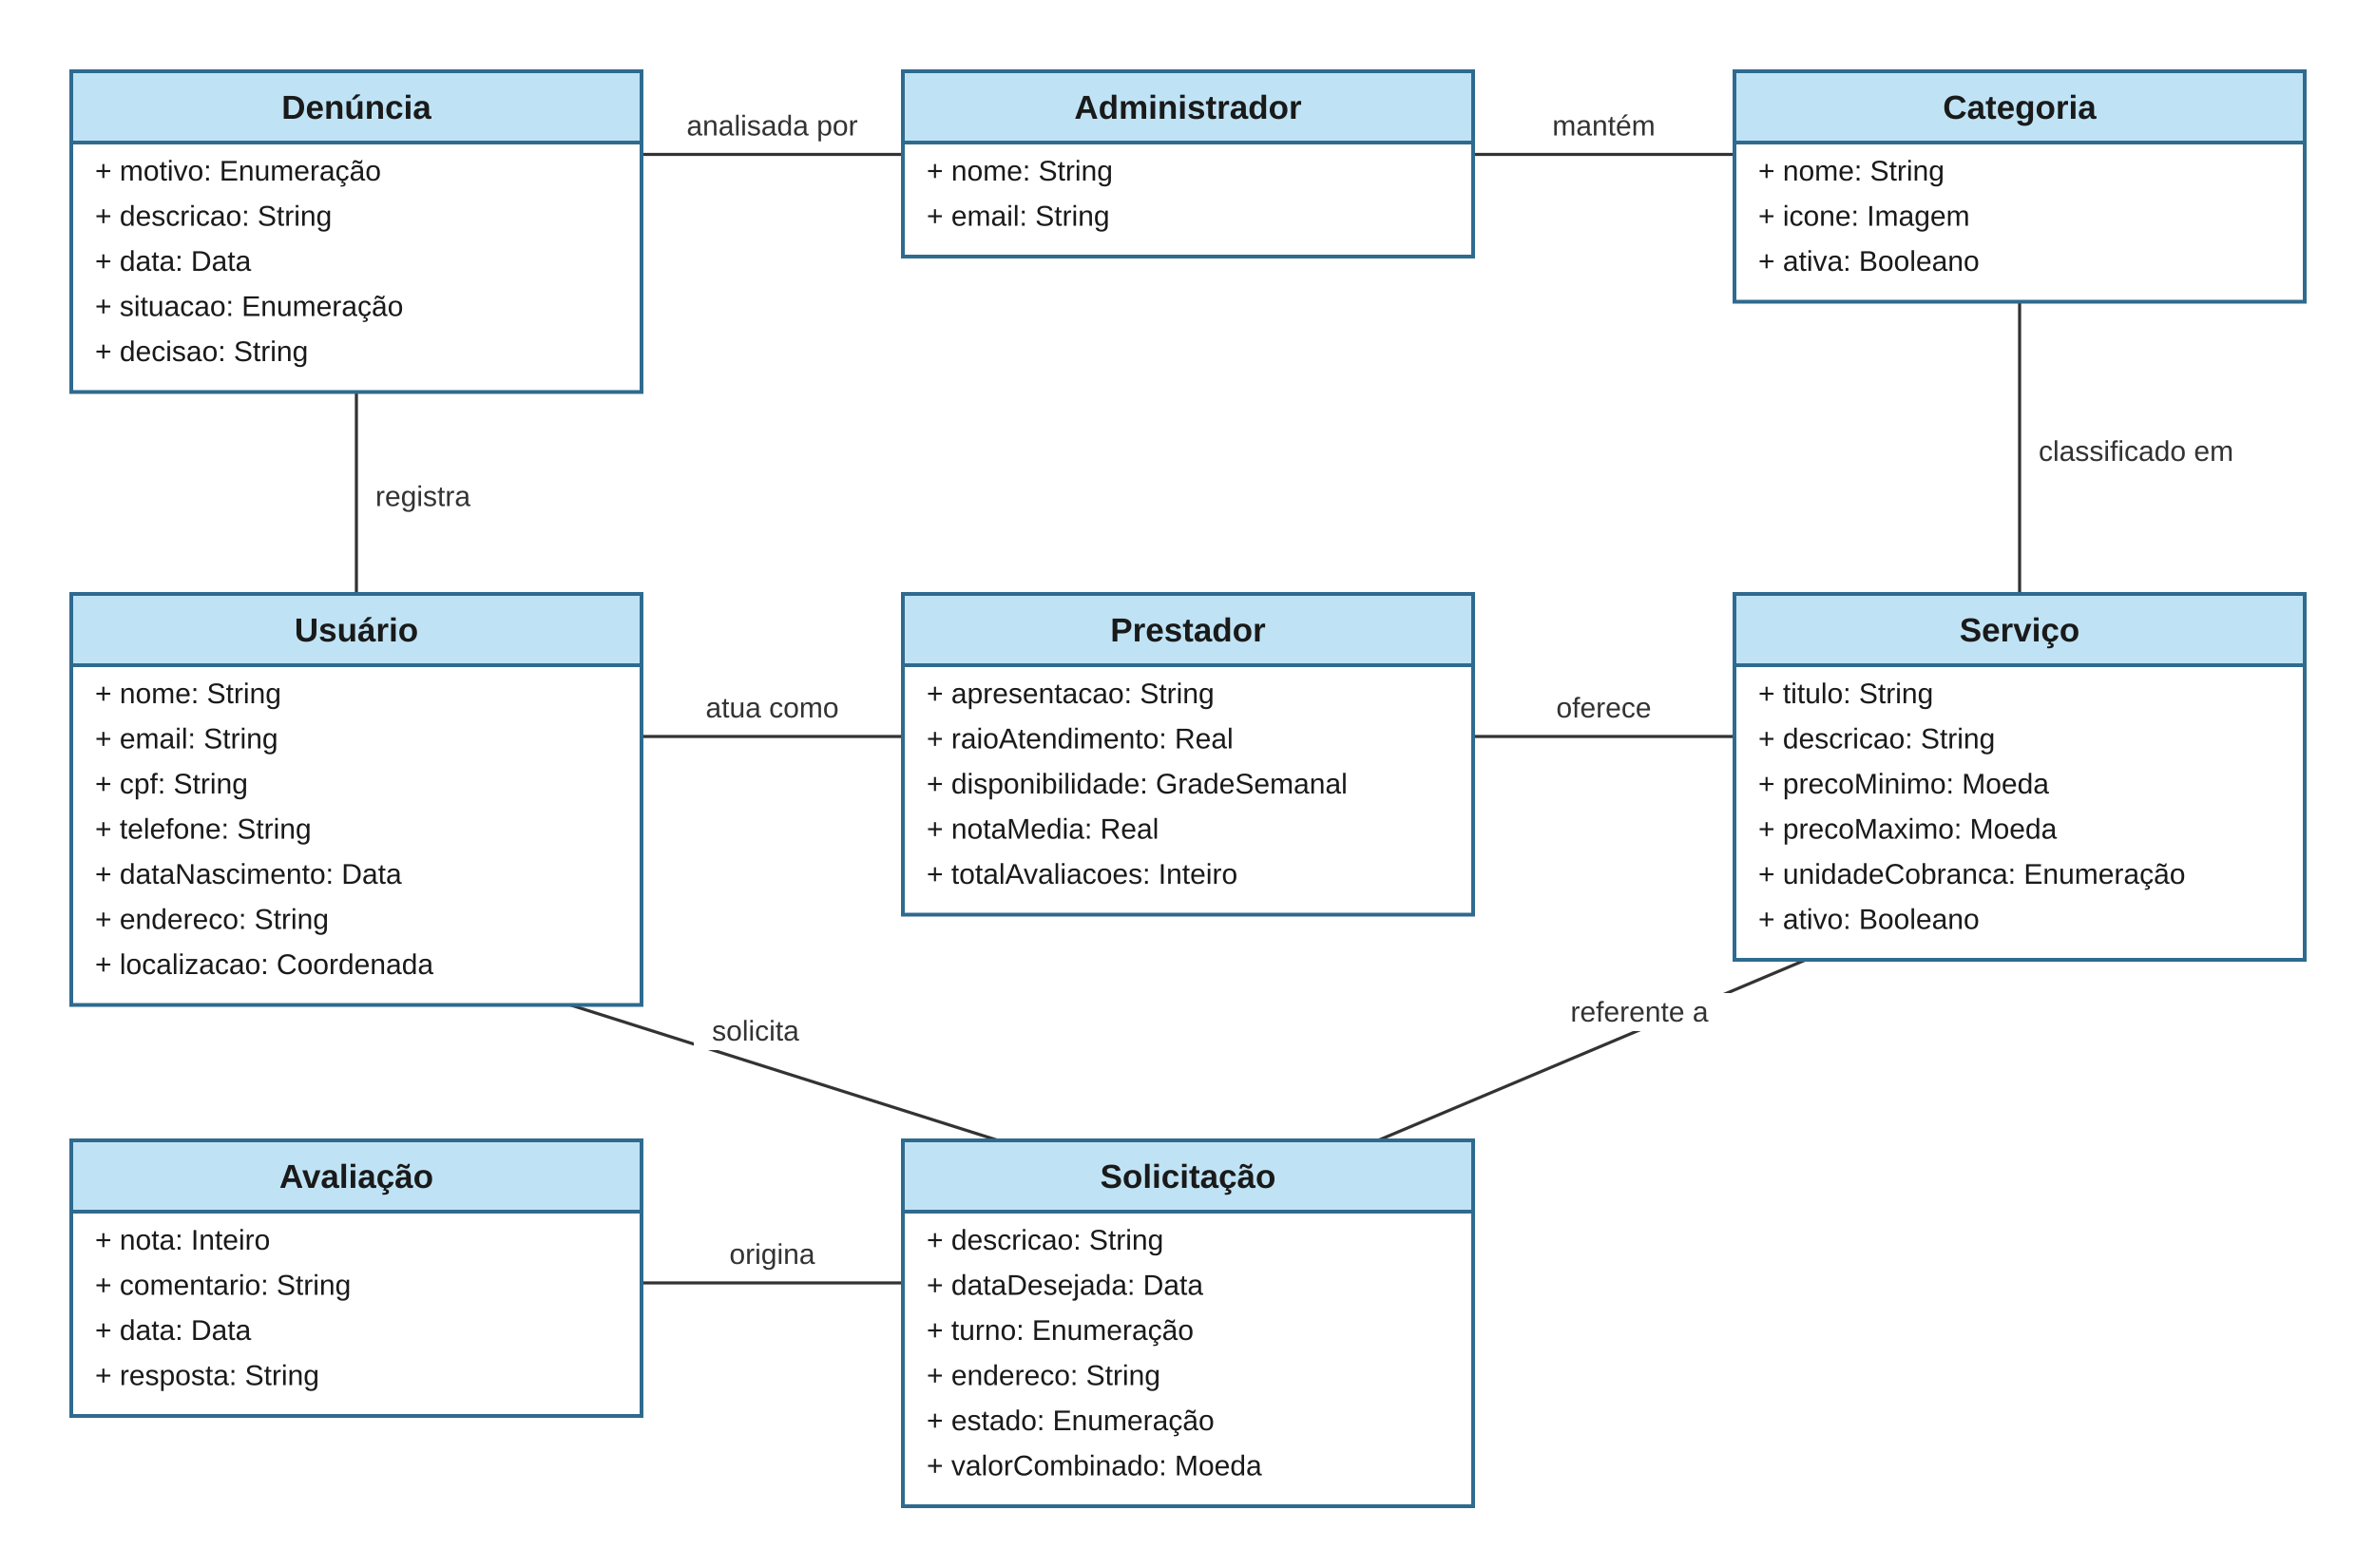
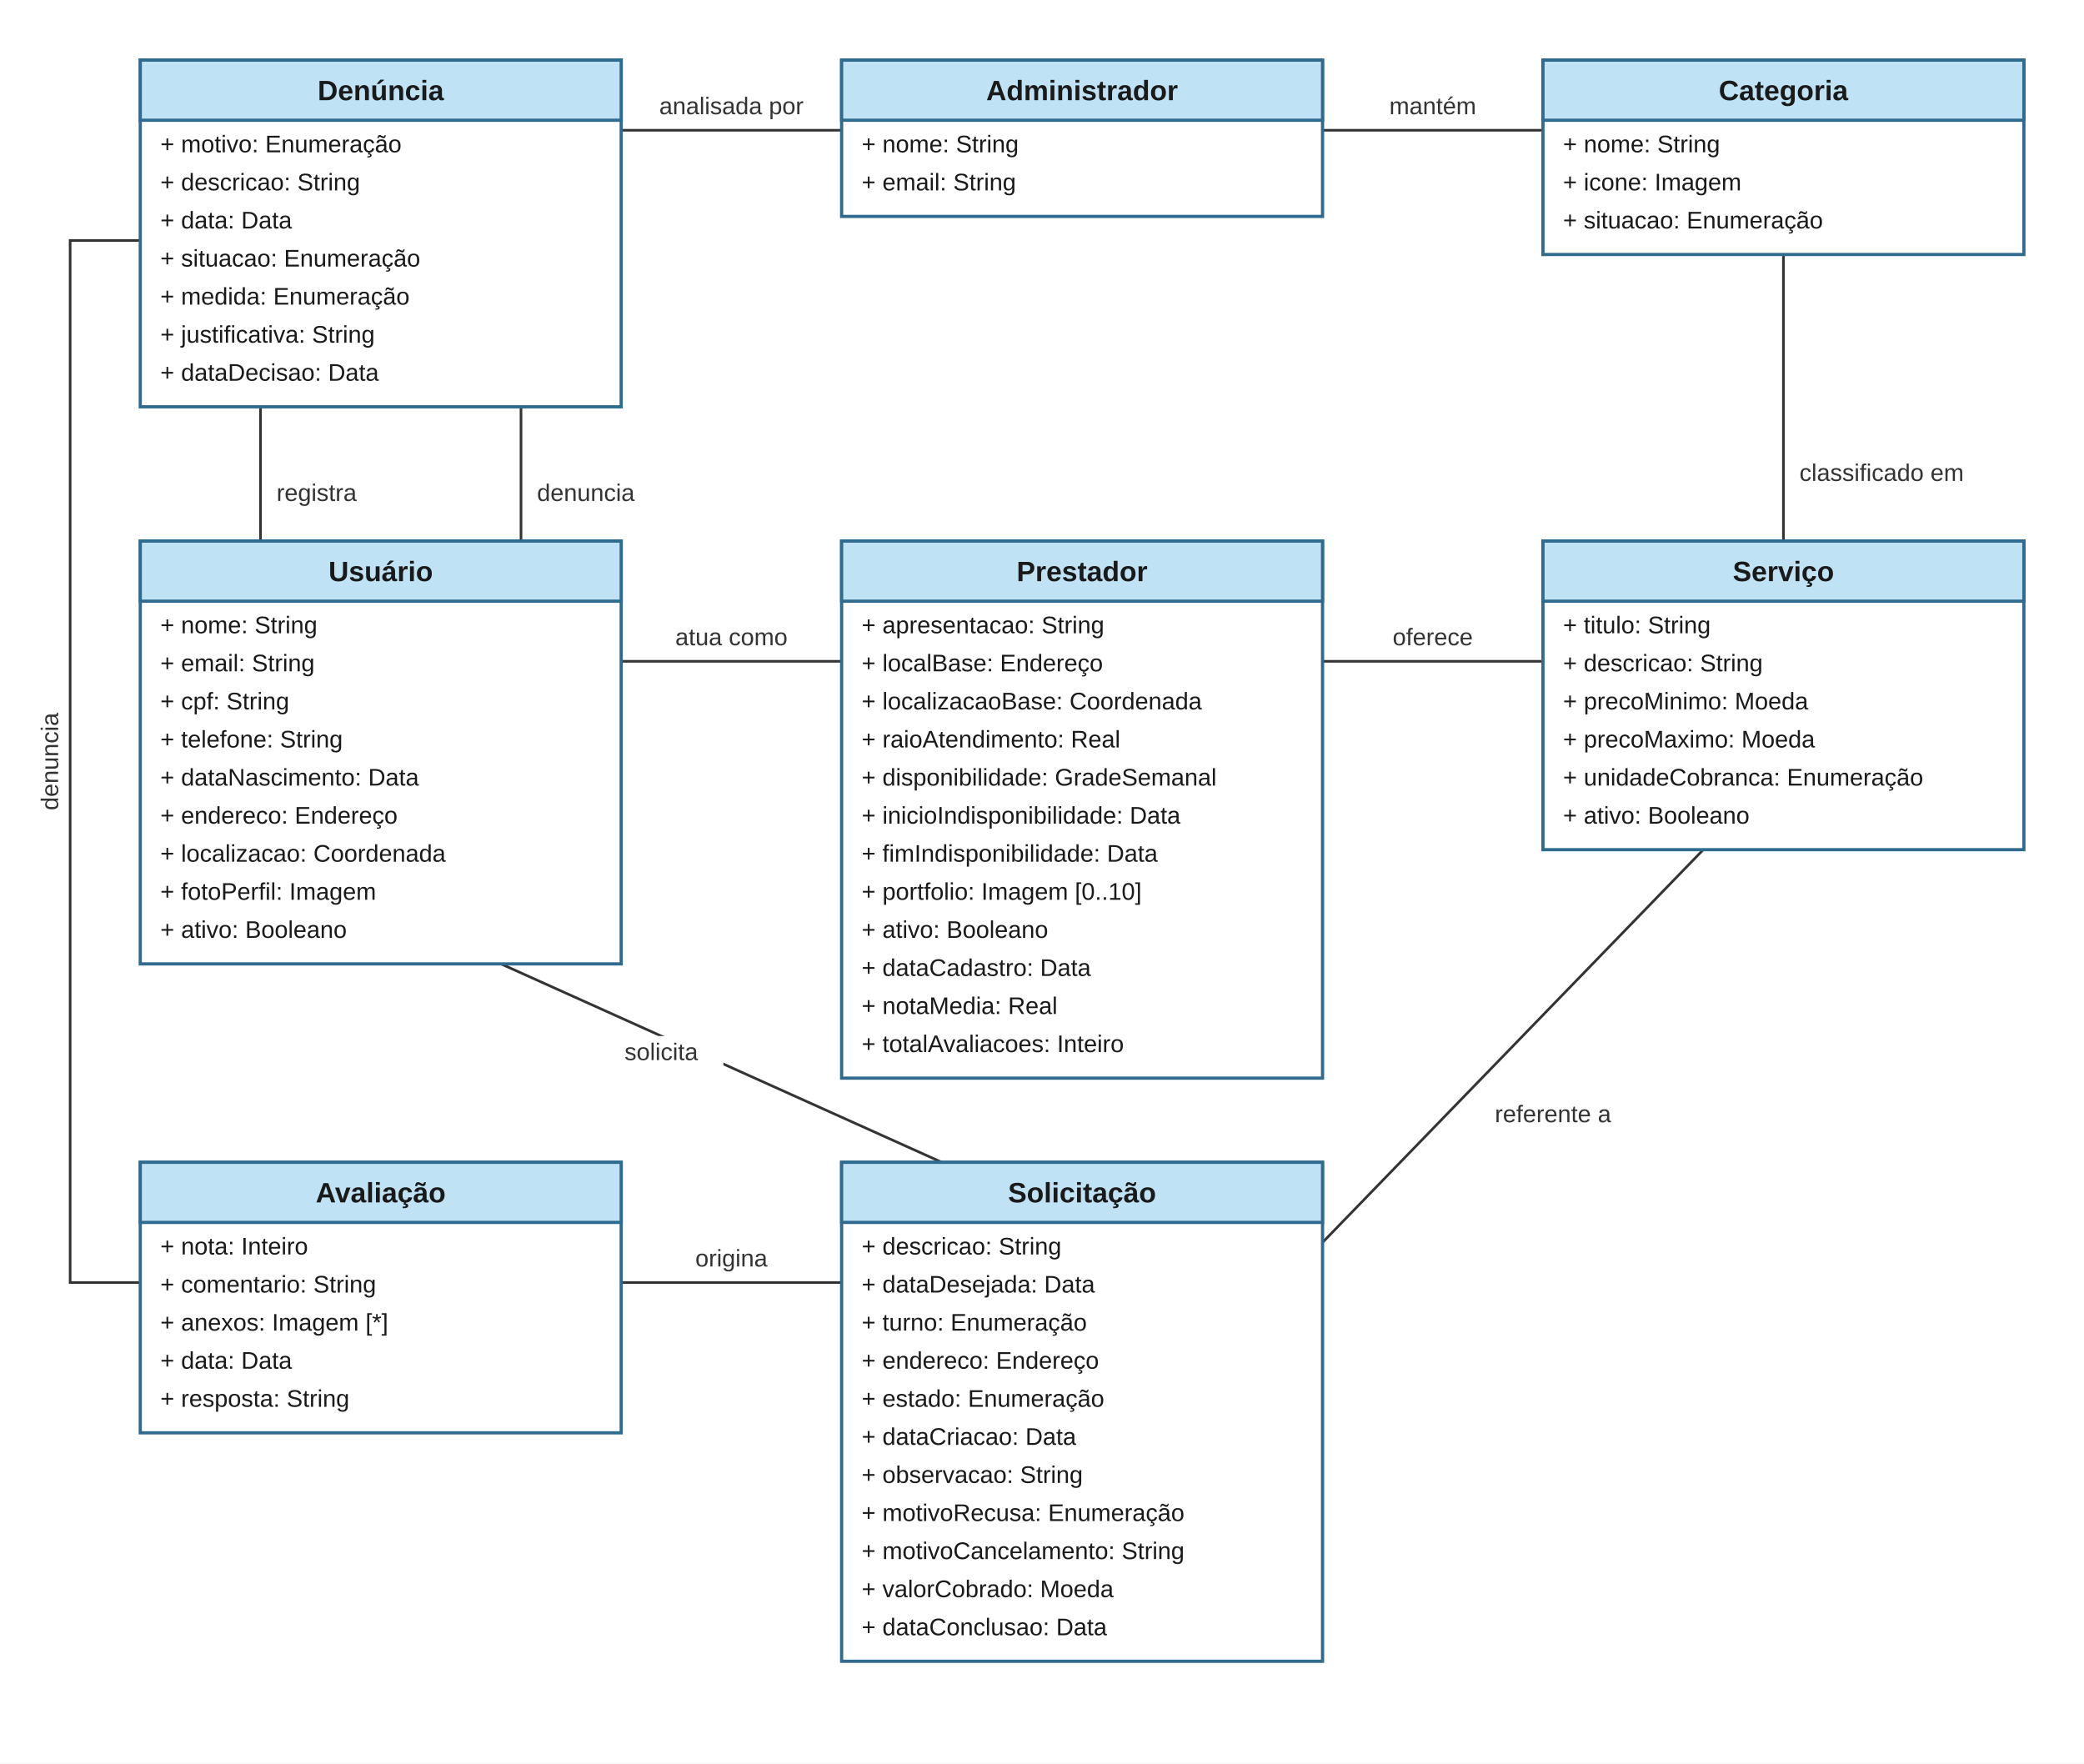
- <svg xmlns="http://www.w3.org/2000/svg" width="1000" height="660" viewBox="0 0 1000 660">
-   <rect width="1000" height="660" fill="white" />
-   <line x1="270" y1="310" x2="380" y2="310" stroke="#333" stroke-width="1.3" />
-   <rect x="295" y="290" width="63" height="16" fill="white" />
-   <text x="325" y="302" font-family="Arial" font-size="12" font-weight="normal" text-anchor="middle" fill="#333">atua como</text>
-   <line x1="240" y1="423" x2="420" y2="480" stroke="#333" stroke-width="1.3" />
-   <rect x="292" y="426" width="57" height="16" fill="white" />
-   <text x="318" y="438" font-family="Arial" font-size="12" font-weight="normal" text-anchor="middle" fill="#333">solicita</text>
-   <line x1="150" y1="250" x2="150" y2="165" stroke="#333" stroke-width="1.3" />
-   <rect x="156" y="201" width="57" height="16" fill="white" />
-   <text x="158" y="213" font-family="Arial" font-size="12" font-weight="normal" text-anchor="start" fill="#333">registra</text>
-   <line x1="620" y1="310" x2="730" y2="310" stroke="#333" stroke-width="1.3" />
-   <rect x="652" y="290" width="50" height="16" fill="white" />
-   <text x="675" y="302" font-family="Arial" font-size="12" font-weight="normal" text-anchor="middle" fill="#333">oferece</text>
-   <line x1="850" y1="250" x2="850" y2="127" stroke="#333" stroke-width="1.3" />
-   <rect x="856" y="182" width="103" height="16" fill="white" />
-   <text x="858" y="194" font-family="Arial" font-size="12" font-weight="normal" text-anchor="start" fill="#333">classificado em</text>
-   <line x1="580" y1="480" x2="760" y2="404" stroke="#333" stroke-width="1.3" />
-   <rect x="654" y="418" width="77" height="16" fill="white" />
-   <text x="690" y="430" font-family="Arial" font-size="12" font-weight="normal" text-anchor="middle" fill="#333">referente a</text>
-   <line x1="380" y1="540" x2="270" y2="540" stroke="#333" stroke-width="1.3" />
-   <rect x="302" y="520" width="50" height="16" fill="white" />
-   <text x="325" y="532" font-family="Arial" font-size="12" font-weight="normal" text-anchor="middle" fill="#333">origina</text>
-   <line x1="270" y1="65" x2="380" y2="65" stroke="#333" stroke-width="1.3" />
-   <rect x="282" y="45" width="90" height="16" fill="white" />
-   <text x="325" y="57" font-family="Arial" font-size="12" font-weight="normal" text-anchor="middle" fill="#333">analisada por</text>
-   <line x1="620" y1="65" x2="730" y2="65" stroke="#333" stroke-width="1.3" />
-   <rect x="655" y="45" width="44" height="16" fill="white" />
-   <text x="675" y="57" font-family="Arial" font-size="12" font-weight="normal" text-anchor="middle" fill="#333">mantém</text>
-   <rect x="30" y="250" width="240" height="173" fill="white" stroke="#2F6A8F" stroke-width="1.6" />
-   <rect x="30" y="250" width="240" height="30" fill="#BFE3F5" stroke="#2F6A8F" stroke-width="1.6" />
-   <text x="150.0" y="270" font-family="Arial" font-size="14" font-weight="bold" text-anchor="middle" fill="#1A1A1A">Usuário</text>
-   <text x="40" y="296" font-family="Arial" font-size="12" font-weight="normal" text-anchor="start" fill="#1A1A1A">+ nome: String</text>
-   <text x="40" y="315" font-family="Arial" font-size="12" font-weight="normal" text-anchor="start" fill="#1A1A1A">+ email: String</text>
-   <text x="40" y="334" font-family="Arial" font-size="12" font-weight="normal" text-anchor="start" fill="#1A1A1A">+ cpf: String</text>
-   <text x="40" y="353" font-family="Arial" font-size="12" font-weight="normal" text-anchor="start" fill="#1A1A1A">+ telefone: String</text>
-   <text x="40" y="372" font-family="Arial" font-size="12" font-weight="normal" text-anchor="start" fill="#1A1A1A">+ dataNascimento: Data</text>
-   <text x="40" y="391" font-family="Arial" font-size="12" font-weight="normal" text-anchor="start" fill="#1A1A1A">+ endereco: String</text>
-   <text x="40" y="410" font-family="Arial" font-size="12" font-weight="normal" text-anchor="start" fill="#1A1A1A">+ localizacao: Coordenada</text>
-   <rect x="380" y="250" width="240" height="135" fill="white" stroke="#2F6A8F" stroke-width="1.6" />
-   <rect x="380" y="250" width="240" height="30" fill="#BFE3F5" stroke="#2F6A8F" stroke-width="1.6" />
-   <text x="500.0" y="270" font-family="Arial" font-size="14" font-weight="bold" text-anchor="middle" fill="#1A1A1A">Prestador</text>
-   <text x="390" y="296" font-family="Arial" font-size="12" font-weight="normal" text-anchor="start" fill="#1A1A1A">+ apresentacao: String</text>
-   <text x="390" y="315" font-family="Arial" font-size="12" font-weight="normal" text-anchor="start" fill="#1A1A1A">+ raioAtendimento: Real</text>
-   <text x="390" y="334" font-family="Arial" font-size="12" font-weight="normal" text-anchor="start" fill="#1A1A1A">+ disponibilidade: GradeSemanal</text>
-   <text x="390" y="353" font-family="Arial" font-size="12" font-weight="normal" text-anchor="start" fill="#1A1A1A">+ notaMedia: Real</text>
-   <text x="390" y="372" font-family="Arial" font-size="12" font-weight="normal" text-anchor="start" fill="#1A1A1A">+ totalAvaliacoes: Inteiro</text>
-   <rect x="730" y="250" width="240" height="154" fill="white" stroke="#2F6A8F" stroke-width="1.6" />
-   <rect x="730" y="250" width="240" height="30" fill="#BFE3F5" stroke="#2F6A8F" stroke-width="1.6" />
-   <text x="850.0" y="270" font-family="Arial" font-size="14" font-weight="bold" text-anchor="middle" fill="#1A1A1A">Serviço</text>
-   <text x="740" y="296" font-family="Arial" font-size="12" font-weight="normal" text-anchor="start" fill="#1A1A1A">+ titulo: String</text>
-   <text x="740" y="315" font-family="Arial" font-size="12" font-weight="normal" text-anchor="start" fill="#1A1A1A">+ descricao: String</text>
-   <text x="740" y="334" font-family="Arial" font-size="12" font-weight="normal" text-anchor="start" fill="#1A1A1A">+ precoMinimo: Moeda</text>
-   <text x="740" y="353" font-family="Arial" font-size="12" font-weight="normal" text-anchor="start" fill="#1A1A1A">+ precoMaximo: Moeda</text>
-   <text x="740" y="372" font-family="Arial" font-size="12" font-weight="normal" text-anchor="start" fill="#1A1A1A">+ unidadeCobranca: Enumeração</text>
-   <text x="740" y="391" font-family="Arial" font-size="12" font-weight="normal" text-anchor="start" fill="#1A1A1A">+ ativo: Booleano</text>
-   <rect x="730" y="30" width="240" height="97" fill="white" stroke="#2F6A8F" stroke-width="1.6" />
-   <rect x="730" y="30" width="240" height="30" fill="#BFE3F5" stroke="#2F6A8F" stroke-width="1.6" />
-   <text x="850.0" y="50" font-family="Arial" font-size="14" font-weight="bold" text-anchor="middle" fill="#1A1A1A">Categoria</text>
-   <text x="740" y="76" font-family="Arial" font-size="12" font-weight="normal" text-anchor="start" fill="#1A1A1A">+ nome: String</text>
-   <text x="740" y="95" font-family="Arial" font-size="12" font-weight="normal" text-anchor="start" fill="#1A1A1A">+ icone: Imagem</text>
-   <text x="740" y="114" font-family="Arial" font-size="12" font-weight="normal" text-anchor="start" fill="#1A1A1A">+ ativa: Booleano</text>
-   <rect x="380" y="480" width="240" height="154" fill="white" stroke="#2F6A8F" stroke-width="1.6" />
-   <rect x="380" y="480" width="240" height="30" fill="#BFE3F5" stroke="#2F6A8F" stroke-width="1.6" />
-   <text x="500.0" y="500" font-family="Arial" font-size="14" font-weight="bold" text-anchor="middle" fill="#1A1A1A">Solicitação</text>
-   <text x="390" y="526" font-family="Arial" font-size="12" font-weight="normal" text-anchor="start" fill="#1A1A1A">+ descricao: String</text>
-   <text x="390" y="545" font-family="Arial" font-size="12" font-weight="normal" text-anchor="start" fill="#1A1A1A">+ dataDesejada: Data</text>
-   <text x="390" y="564" font-family="Arial" font-size="12" font-weight="normal" text-anchor="start" fill="#1A1A1A">+ turno: Enumeração</text>
-   <text x="390" y="583" font-family="Arial" font-size="12" font-weight="normal" text-anchor="start" fill="#1A1A1A">+ endereco: String</text>
-   <text x="390" y="602" font-family="Arial" font-size="12" font-weight="normal" text-anchor="start" fill="#1A1A1A">+ estado: Enumeração</text>
-   <text x="390" y="621" font-family="Arial" font-size="12" font-weight="normal" text-anchor="start" fill="#1A1A1A">+ valorCombinado: Moeda</text>
-   <rect x="30" y="480" width="240" height="116" fill="white" stroke="#2F6A8F" stroke-width="1.6" />
-   <rect x="30" y="480" width="240" height="30" fill="#BFE3F5" stroke="#2F6A8F" stroke-width="1.6" />
-   <text x="150.0" y="500" font-family="Arial" font-size="14" font-weight="bold" text-anchor="middle" fill="#1A1A1A">Avaliação</text>
-   <text x="40" y="526" font-family="Arial" font-size="12" font-weight="normal" text-anchor="start" fill="#1A1A1A">+ nota: Inteiro</text>
-   <text x="40" y="545" font-family="Arial" font-size="12" font-weight="normal" text-anchor="start" fill="#1A1A1A">+ comentario: String</text>
-   <text x="40" y="564" font-family="Arial" font-size="12" font-weight="normal" text-anchor="start" fill="#1A1A1A">+ data: Data</text>
-   <text x="40" y="583" font-family="Arial" font-size="12" font-weight="normal" text-anchor="start" fill="#1A1A1A">+ resposta: String</text>
-   <rect x="30" y="30" width="240" height="135" fill="white" stroke="#2F6A8F" stroke-width="1.6" />
-   <rect x="30" y="30" width="240" height="30" fill="#BFE3F5" stroke="#2F6A8F" stroke-width="1.6" />
-   <text x="150.0" y="50" font-family="Arial" font-size="14" font-weight="bold" text-anchor="middle" fill="#1A1A1A">Denúncia</text>
-   <text x="40" y="76" font-family="Arial" font-size="12" font-weight="normal" text-anchor="start" fill="#1A1A1A">+ motivo: Enumeração</text>
-   <text x="40" y="95" font-family="Arial" font-size="12" font-weight="normal" text-anchor="start" fill="#1A1A1A">+ descricao: String</text>
-   <text x="40" y="114" font-family="Arial" font-size="12" font-weight="normal" text-anchor="start" fill="#1A1A1A">+ data: Data</text>
-   <text x="40" y="133" font-family="Arial" font-size="12" font-weight="normal" text-anchor="start" fill="#1A1A1A">+ situacao: Enumeração</text>
-   <text x="40" y="152" font-family="Arial" font-size="12" font-weight="normal" text-anchor="start" fill="#1A1A1A">+ decisao: String</text>
-   <rect x="380" y="30" width="240" height="78" fill="white" stroke="#2F6A8F" stroke-width="1.6" />
-   <rect x="380" y="30" width="240" height="30" fill="#BFE3F5" stroke="#2F6A8F" stroke-width="1.6" />
-   <text x="500.0" y="50" font-family="Arial" font-size="14" font-weight="bold" text-anchor="middle" fill="#1A1A1A">Administrador</text>
-   <text x="390" y="76" font-family="Arial" font-size="12" font-weight="normal" text-anchor="start" fill="#1A1A1A">+ nome: String</text>
-   <text x="390" y="95" font-family="Arial" font-size="12" font-weight="normal" text-anchor="start" fill="#1A1A1A">+ email: String</text>
+ <svg xmlns="http://www.w3.org/2000/svg" width="1040" height="880" viewBox="0 0 1040 880">
+   <rect width="1040" height="880" fill="white" />
+   <polyline points="310,330 420,330" fill="none" stroke="#333" stroke-width="1.3" />
+   <rect x="335" y="310" width="63" height="16" fill="white" />
+   <text x="365" y="322" font-family="Arial" font-size="12" font-weight="normal" text-anchor="middle" fill="#333">atua como</text>
+   <polyline points="250,481 470,580" fill="none" stroke="#333" stroke-width="1.3" />
+   <rect x="304" y="517" width="57" height="16" fill="white" />
+   <text x="330" y="529" font-family="Arial" font-size="12" font-weight="normal" text-anchor="middle" fill="#333">solicita</text>
+   <polyline points="130,270 130,203" fill="none" stroke="#333" stroke-width="1.3" />
+   <rect x="136" y="238" width="57" height="16" fill="white" />
+   <text x="138" y="250" font-family="Arial" font-size="12" font-weight="normal" text-anchor="start" fill="#333">registra</text>
+   <polyline points="660,330 770,330" fill="none" stroke="#333" stroke-width="1.3" />
+   <rect x="692" y="310" width="50" height="16" fill="white" />
+   <text x="715" y="322" font-family="Arial" font-size="12" font-weight="normal" text-anchor="middle" fill="#333">oferece</text>
+   <polyline points="890,270 890,127" fill="none" stroke="#333" stroke-width="1.3" />
+   <rect x="896" y="228" width="103" height="16" fill="white" />
+   <text x="898" y="240" font-family="Arial" font-size="12" font-weight="normal" text-anchor="start" fill="#333">classificado em</text>
+   <polyline points="660,620 850,424" fill="none" stroke="#333" stroke-width="1.3" />
+   <rect x="739" y="548" width="77" height="16" fill="white" />
+   <text x="775" y="560" font-family="Arial" font-size="12" font-weight="normal" text-anchor="middle" fill="#333">referente a</text>
+   <polyline points="420,640 310,640" fill="none" stroke="#333" stroke-width="1.3" />
+   <rect x="342" y="620" width="50" height="16" fill="white" />
+   <text x="365" y="632" font-family="Arial" font-size="12" font-weight="normal" text-anchor="middle" fill="#333">origina</text>
+   <polyline points="310,65 420,65" fill="none" stroke="#333" stroke-width="1.3" />
+   <rect x="322" y="45" width="90" height="16" fill="white" />
+   <text x="365" y="57" font-family="Arial" font-size="12" font-weight="normal" text-anchor="middle" fill="#333">analisada por</text>
+   <polyline points="660,65 770,65" fill="none" stroke="#333" stroke-width="1.3" />
+   <rect x="695" y="45" width="44" height="16" fill="white" />
+   <text x="715" y="57" font-family="Arial" font-size="12" font-weight="normal" text-anchor="middle" fill="#333">mantém</text>
+   <polyline points="260,203 260,270" fill="none" stroke="#333" stroke-width="1.3" />
+   <rect x="266" y="238" width="57" height="16" fill="white" />
+   <text x="268" y="250" font-family="Arial" font-size="12" font-weight="normal" text-anchor="start" fill="#333">denuncia</text>
+   <polyline points="70,120 35,120 35,640 70,640" fill="none" stroke="#333" stroke-width="1.3" />
+   <g transform="rotate(-90 27 380)">
+     <rect x="-1" y="368" width="57" height="16" fill="white" />
+     <text x="27" y="382" font-family="Arial" font-size="12" font-weight="normal" text-anchor="middle" fill="#333">denuncia</text>
+   </g>
+   <rect x="70" y="270" width="240" height="211" fill="white" stroke="#2F6A8F" stroke-width="1.6" />
+   <rect x="70" y="270" width="240" height="30" fill="#BFE3F5" stroke="#2F6A8F" stroke-width="1.6" />
+   <text x="190.0" y="290" font-family="Arial" font-size="14" font-weight="bold" text-anchor="middle" fill="#1A1A1A">Usuário</text>
+   <text x="80" y="316" font-family="Arial" font-size="12" font-weight="normal" text-anchor="start" fill="#1A1A1A">+ nome: String</text>
+   <text x="80" y="335" font-family="Arial" font-size="12" font-weight="normal" text-anchor="start" fill="#1A1A1A">+ email: String</text>
+   <text x="80" y="354" font-family="Arial" font-size="12" font-weight="normal" text-anchor="start" fill="#1A1A1A">+ cpf: String</text>
+   <text x="80" y="373" font-family="Arial" font-size="12" font-weight="normal" text-anchor="start" fill="#1A1A1A">+ telefone: String</text>
+   <text x="80" y="392" font-family="Arial" font-size="12" font-weight="normal" text-anchor="start" fill="#1A1A1A">+ dataNascimento: Data</text>
+   <text x="80" y="411" font-family="Arial" font-size="12" font-weight="normal" text-anchor="start" fill="#1A1A1A">+ endereco: Endereço</text>
+   <text x="80" y="430" font-family="Arial" font-size="12" font-weight="normal" text-anchor="start" fill="#1A1A1A">+ localizacao: Coordenada</text>
+   <text x="80" y="449" font-family="Arial" font-size="12" font-weight="normal" text-anchor="start" fill="#1A1A1A">+ fotoPerfil: Imagem</text>
+   <text x="80" y="468" font-family="Arial" font-size="12" font-weight="normal" text-anchor="start" fill="#1A1A1A">+ ativo: Booleano</text>
+   <rect x="420" y="270" width="240" height="268" fill="white" stroke="#2F6A8F" stroke-width="1.6" />
+   <rect x="420" y="270" width="240" height="30" fill="#BFE3F5" stroke="#2F6A8F" stroke-width="1.6" />
+   <text x="540.0" y="290" font-family="Arial" font-size="14" font-weight="bold" text-anchor="middle" fill="#1A1A1A">Prestador</text>
+   <text x="430" y="316" font-family="Arial" font-size="12" font-weight="normal" text-anchor="start" fill="#1A1A1A">+ apresentacao: String</text>
+   <text x="430" y="335" font-family="Arial" font-size="12" font-weight="normal" text-anchor="start" fill="#1A1A1A">+ localBase: Endereço</text>
+   <text x="430" y="354" font-family="Arial" font-size="12" font-weight="normal" text-anchor="start" fill="#1A1A1A">+ localizacaoBase: Coordenada</text>
+   <text x="430" y="373" font-family="Arial" font-size="12" font-weight="normal" text-anchor="start" fill="#1A1A1A">+ raioAtendimento: Real</text>
+   <text x="430" y="392" font-family="Arial" font-size="12" font-weight="normal" text-anchor="start" fill="#1A1A1A">+ disponibilidade: GradeSemanal</text>
+   <text x="430" y="411" font-family="Arial" font-size="12" font-weight="normal" text-anchor="start" fill="#1A1A1A">+ inicioIndisponibilidade: Data</text>
+   <text x="430" y="430" font-family="Arial" font-size="12" font-weight="normal" text-anchor="start" fill="#1A1A1A">+ fimIndisponibilidade: Data</text>
+   <text x="430" y="449" font-family="Arial" font-size="12" font-weight="normal" text-anchor="start" fill="#1A1A1A">+ portfolio: Imagem [0..10]</text>
+   <text x="430" y="468" font-family="Arial" font-size="12" font-weight="normal" text-anchor="start" fill="#1A1A1A">+ ativo: Booleano</text>
+   <text x="430" y="487" font-family="Arial" font-size="12" font-weight="normal" text-anchor="start" fill="#1A1A1A">+ dataCadastro: Data</text>
+   <text x="430" y="506" font-family="Arial" font-size="12" font-weight="normal" text-anchor="start" fill="#1A1A1A">+ notaMedia: Real</text>
+   <text x="430" y="525" font-family="Arial" font-size="12" font-weight="normal" text-anchor="start" fill="#1A1A1A">+ totalAvaliacoes: Inteiro</text>
+   <rect x="770" y="270" width="240" height="154" fill="white" stroke="#2F6A8F" stroke-width="1.6" />
+   <rect x="770" y="270" width="240" height="30" fill="#BFE3F5" stroke="#2F6A8F" stroke-width="1.6" />
+   <text x="890.0" y="290" font-family="Arial" font-size="14" font-weight="bold" text-anchor="middle" fill="#1A1A1A">Serviço</text>
+   <text x="780" y="316" font-family="Arial" font-size="12" font-weight="normal" text-anchor="start" fill="#1A1A1A">+ titulo: String</text>
+   <text x="780" y="335" font-family="Arial" font-size="12" font-weight="normal" text-anchor="start" fill="#1A1A1A">+ descricao: String</text>
+   <text x="780" y="354" font-family="Arial" font-size="12" font-weight="normal" text-anchor="start" fill="#1A1A1A">+ precoMinimo: Moeda</text>
+   <text x="780" y="373" font-family="Arial" font-size="12" font-weight="normal" text-anchor="start" fill="#1A1A1A">+ precoMaximo: Moeda</text>
+   <text x="780" y="392" font-family="Arial" font-size="12" font-weight="normal" text-anchor="start" fill="#1A1A1A">+ unidadeCobranca: Enumeração</text>
+   <text x="780" y="411" font-family="Arial" font-size="12" font-weight="normal" text-anchor="start" fill="#1A1A1A">+ ativo: Booleano</text>
+   <rect x="770" y="30" width="240" height="97" fill="white" stroke="#2F6A8F" stroke-width="1.6" />
+   <rect x="770" y="30" width="240" height="30" fill="#BFE3F5" stroke="#2F6A8F" stroke-width="1.6" />
+   <text x="890.0" y="50" font-family="Arial" font-size="14" font-weight="bold" text-anchor="middle" fill="#1A1A1A">Categoria</text>
+   <text x="780" y="76" font-family="Arial" font-size="12" font-weight="normal" text-anchor="start" fill="#1A1A1A">+ nome: String</text>
+   <text x="780" y="95" font-family="Arial" font-size="12" font-weight="normal" text-anchor="start" fill="#1A1A1A">+ icone: Imagem</text>
+   <text x="780" y="114" font-family="Arial" font-size="12" font-weight="normal" text-anchor="start" fill="#1A1A1A">+ situacao: Enumeração</text>
+   <rect x="420" y="580" width="240" height="249" fill="white" stroke="#2F6A8F" stroke-width="1.6" />
+   <rect x="420" y="580" width="240" height="30" fill="#BFE3F5" stroke="#2F6A8F" stroke-width="1.6" />
+   <text x="540.0" y="600" font-family="Arial" font-size="14" font-weight="bold" text-anchor="middle" fill="#1A1A1A">Solicitação</text>
+   <text x="430" y="626" font-family="Arial" font-size="12" font-weight="normal" text-anchor="start" fill="#1A1A1A">+ descricao: String</text>
+   <text x="430" y="645" font-family="Arial" font-size="12" font-weight="normal" text-anchor="start" fill="#1A1A1A">+ dataDesejada: Data</text>
+   <text x="430" y="664" font-family="Arial" font-size="12" font-weight="normal" text-anchor="start" fill="#1A1A1A">+ turno: Enumeração</text>
+   <text x="430" y="683" font-family="Arial" font-size="12" font-weight="normal" text-anchor="start" fill="#1A1A1A">+ endereco: Endereço</text>
+   <text x="430" y="702" font-family="Arial" font-size="12" font-weight="normal" text-anchor="start" fill="#1A1A1A">+ estado: Enumeração</text>
+   <text x="430" y="721" font-family="Arial" font-size="12" font-weight="normal" text-anchor="start" fill="#1A1A1A">+ dataCriacao: Data</text>
+   <text x="430" y="740" font-family="Arial" font-size="12" font-weight="normal" text-anchor="start" fill="#1A1A1A">+ observacao: String</text>
+   <text x="430" y="759" font-family="Arial" font-size="12" font-weight="normal" text-anchor="start" fill="#1A1A1A">+ motivoRecusa: Enumeração</text>
+   <text x="430" y="778" font-family="Arial" font-size="12" font-weight="normal" text-anchor="start" fill="#1A1A1A">+ motivoCancelamento: String</text>
+   <text x="430" y="797" font-family="Arial" font-size="12" font-weight="normal" text-anchor="start" fill="#1A1A1A">+ valorCobrado: Moeda</text>
+   <text x="430" y="816" font-family="Arial" font-size="12" font-weight="normal" text-anchor="start" fill="#1A1A1A">+ dataConclusao: Data</text>
+   <rect x="70" y="580" width="240" height="135" fill="white" stroke="#2F6A8F" stroke-width="1.6" />
+   <rect x="70" y="580" width="240" height="30" fill="#BFE3F5" stroke="#2F6A8F" stroke-width="1.6" />
+   <text x="190.0" y="600" font-family="Arial" font-size="14" font-weight="bold" text-anchor="middle" fill="#1A1A1A">Avaliação</text>
+   <text x="80" y="626" font-family="Arial" font-size="12" font-weight="normal" text-anchor="start" fill="#1A1A1A">+ nota: Inteiro</text>
+   <text x="80" y="645" font-family="Arial" font-size="12" font-weight="normal" text-anchor="start" fill="#1A1A1A">+ comentario: String</text>
+   <text x="80" y="664" font-family="Arial" font-size="12" font-weight="normal" text-anchor="start" fill="#1A1A1A">+ anexos: Imagem [*]</text>
+   <text x="80" y="683" font-family="Arial" font-size="12" font-weight="normal" text-anchor="start" fill="#1A1A1A">+ data: Data</text>
+   <text x="80" y="702" font-family="Arial" font-size="12" font-weight="normal" text-anchor="start" fill="#1A1A1A">+ resposta: String</text>
+   <rect x="70" y="30" width="240" height="173" fill="white" stroke="#2F6A8F" stroke-width="1.6" />
+   <rect x="70" y="30" width="240" height="30" fill="#BFE3F5" stroke="#2F6A8F" stroke-width="1.6" />
+   <text x="190.0" y="50" font-family="Arial" font-size="14" font-weight="bold" text-anchor="middle" fill="#1A1A1A">Denúncia</text>
+   <text x="80" y="76" font-family="Arial" font-size="12" font-weight="normal" text-anchor="start" fill="#1A1A1A">+ motivo: Enumeração</text>
+   <text x="80" y="95" font-family="Arial" font-size="12" font-weight="normal" text-anchor="start" fill="#1A1A1A">+ descricao: String</text>
+   <text x="80" y="114" font-family="Arial" font-size="12" font-weight="normal" text-anchor="start" fill="#1A1A1A">+ data: Data</text>
+   <text x="80" y="133" font-family="Arial" font-size="12" font-weight="normal" text-anchor="start" fill="#1A1A1A">+ situacao: Enumeração</text>
+   <text x="80" y="152" font-family="Arial" font-size="12" font-weight="normal" text-anchor="start" fill="#1A1A1A">+ medida: Enumeração</text>
+   <text x="80" y="171" font-family="Arial" font-size="12" font-weight="normal" text-anchor="start" fill="#1A1A1A">+ justificativa: String</text>
+   <text x="80" y="190" font-family="Arial" font-size="12" font-weight="normal" text-anchor="start" fill="#1A1A1A">+ dataDecisao: Data</text>
+   <rect x="420" y="30" width="240" height="78" fill="white" stroke="#2F6A8F" stroke-width="1.6" />
+   <rect x="420" y="30" width="240" height="30" fill="#BFE3F5" stroke="#2F6A8F" stroke-width="1.6" />
+   <text x="540.0" y="50" font-family="Arial" font-size="14" font-weight="bold" text-anchor="middle" fill="#1A1A1A">Administrador</text>
+   <text x="430" y="76" font-family="Arial" font-size="12" font-weight="normal" text-anchor="start" fill="#1A1A1A">+ nome: String</text>
+   <text x="430" y="95" font-family="Arial" font-size="12" font-weight="normal" text-anchor="start" fill="#1A1A1A">+ email: String</text>
</svg>
